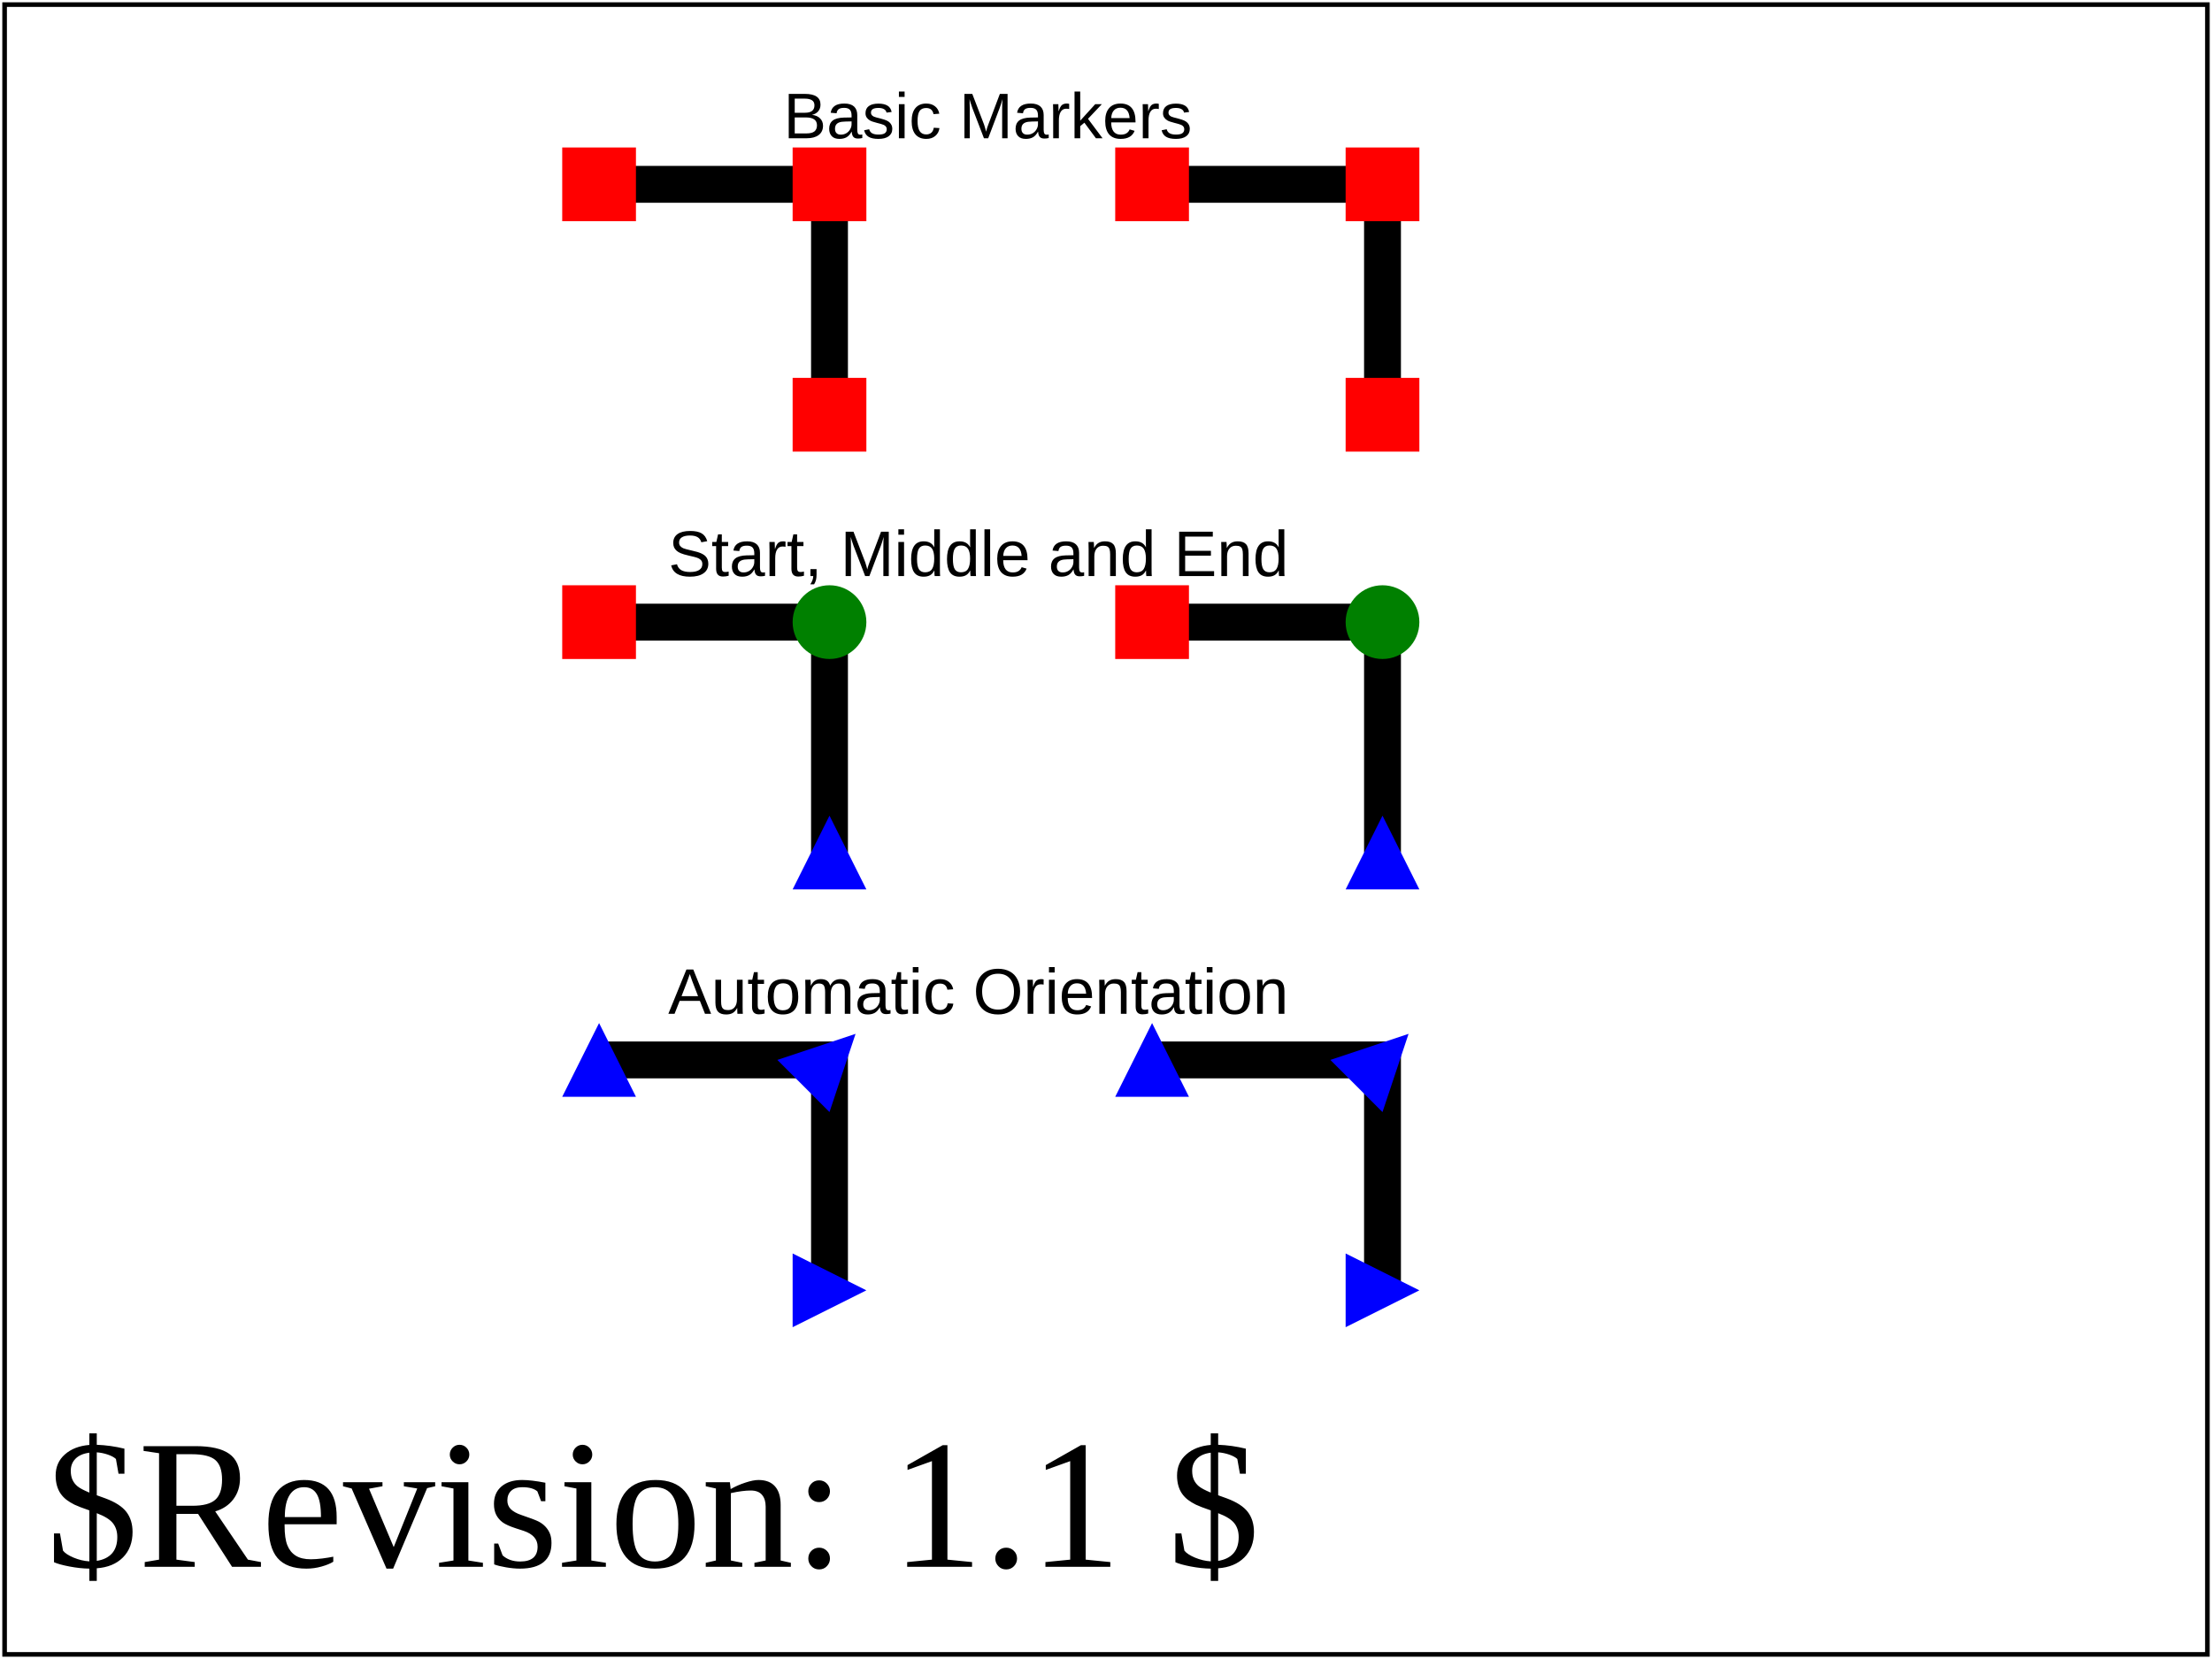
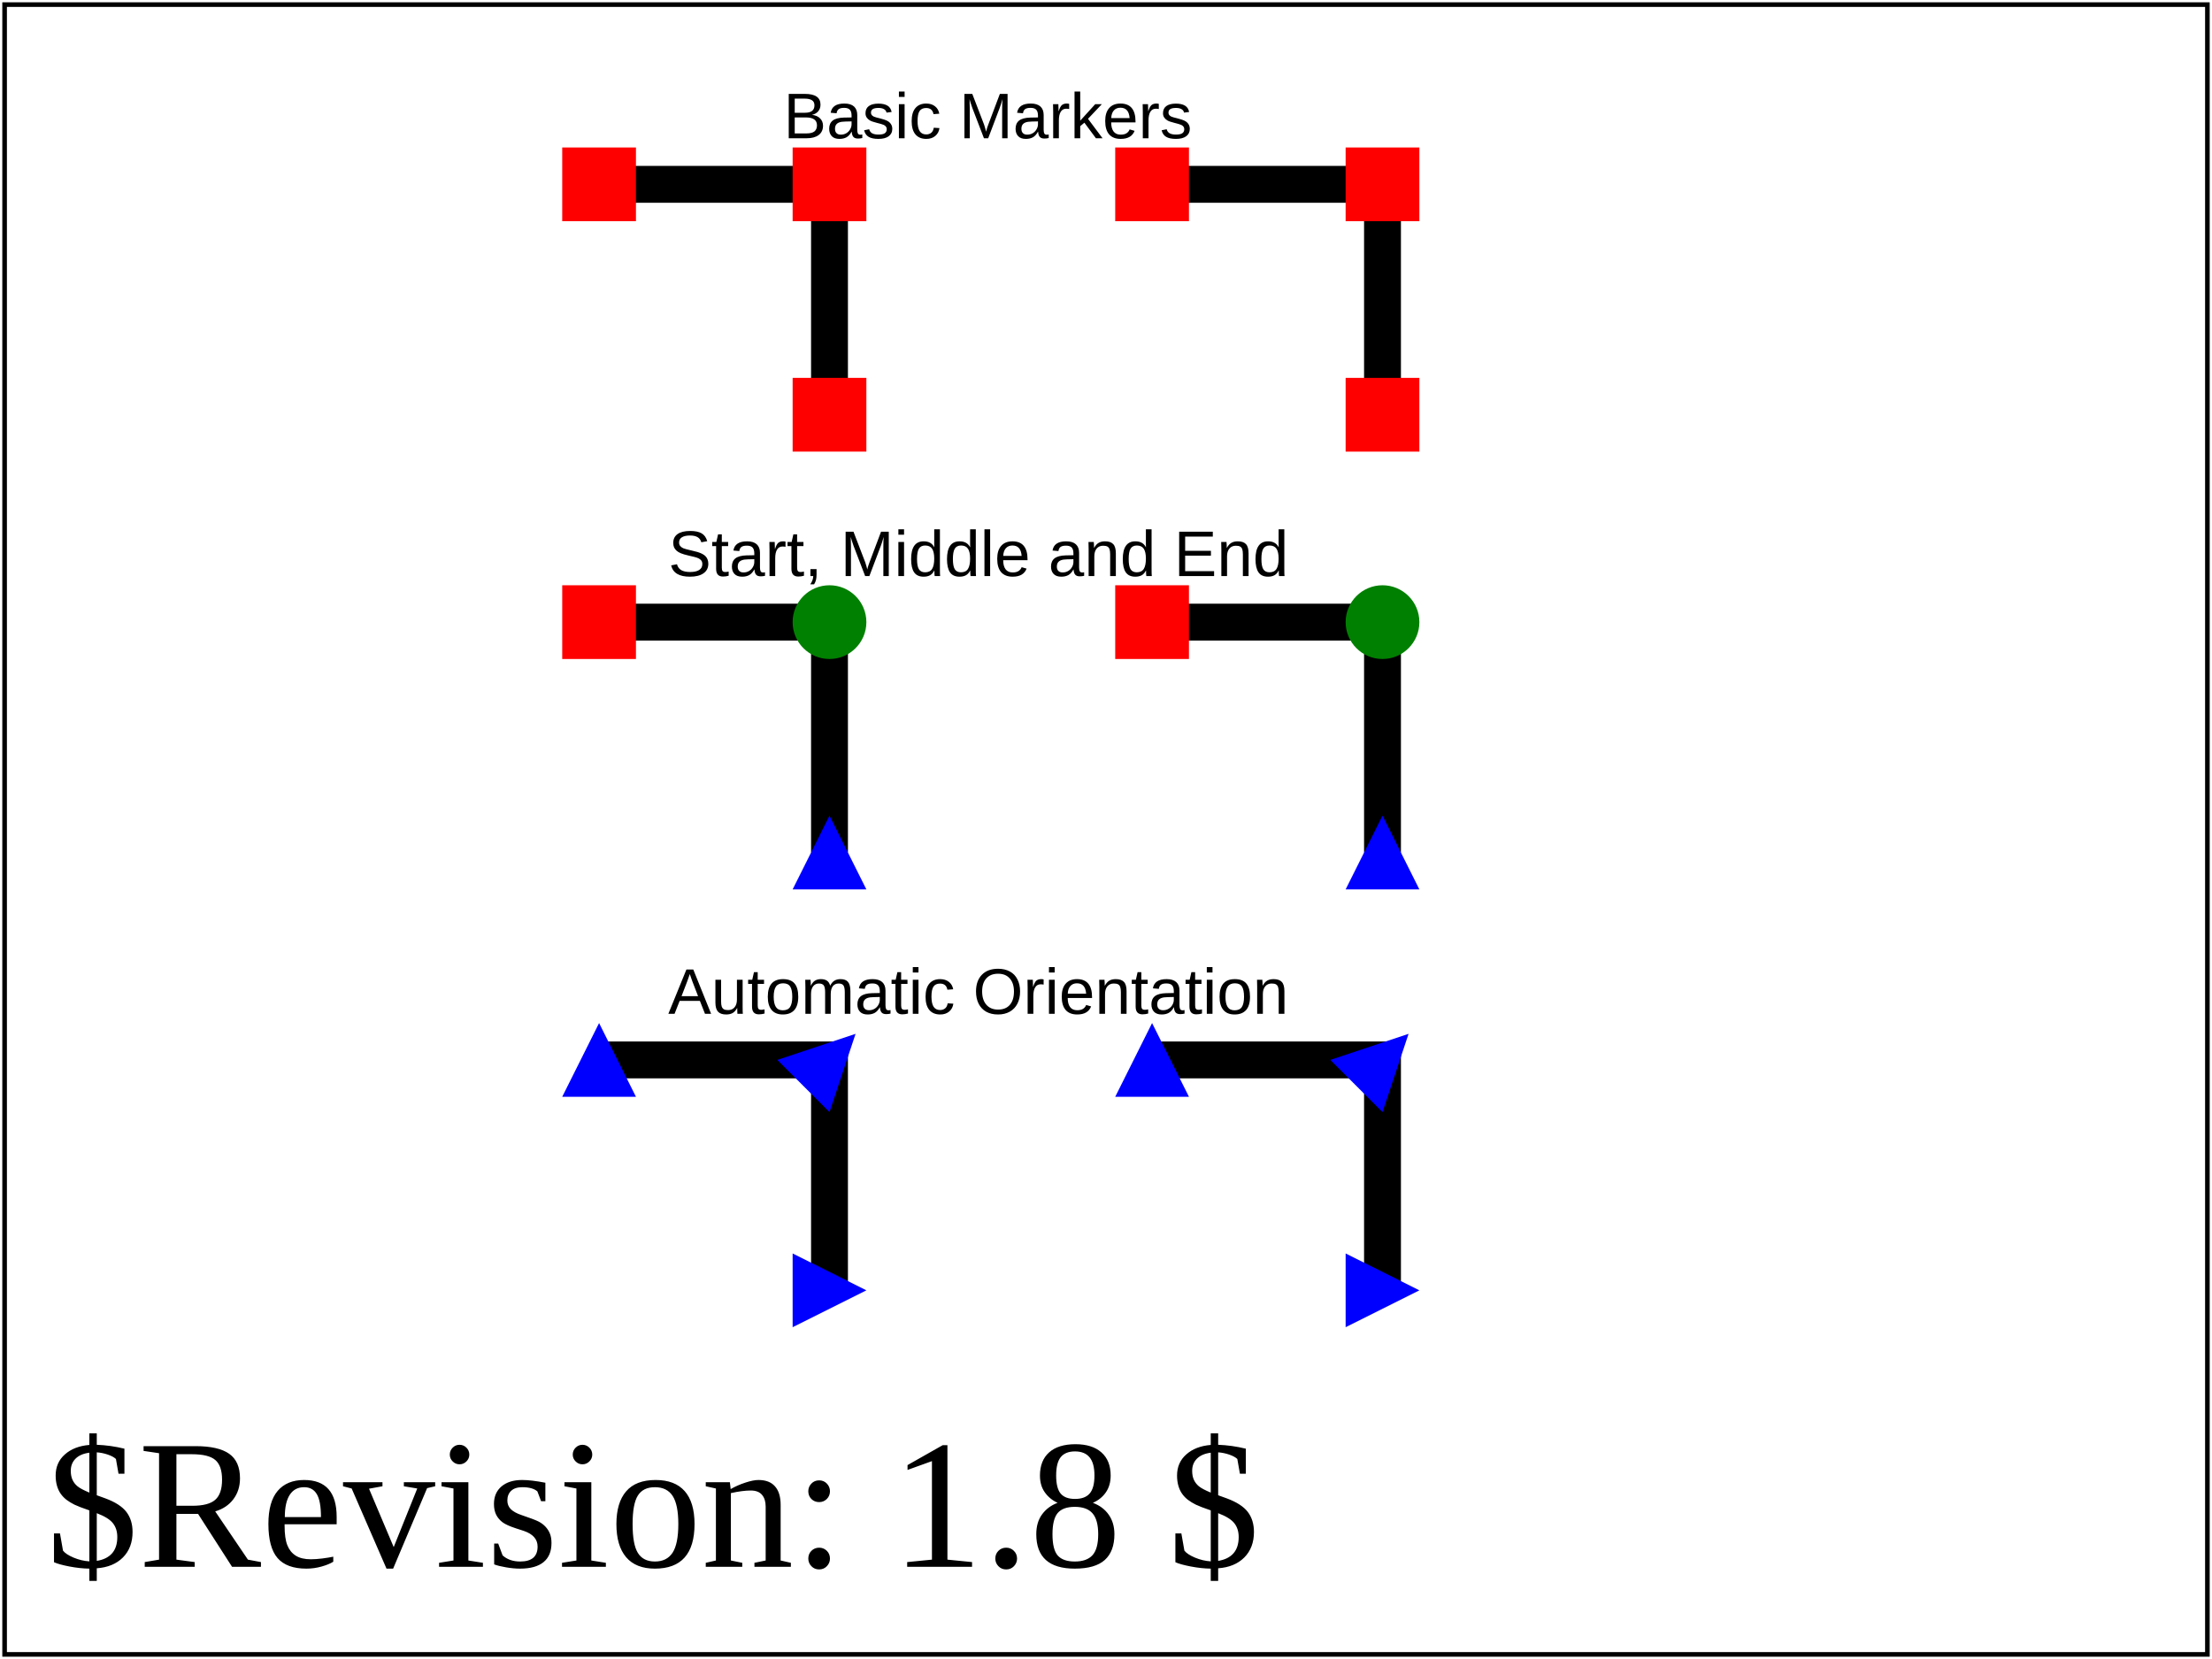
<svg xmlns="http://www.w3.org/2000/svg" xmlns:ns1="http://www.w3.org/2000/02/svg/testsuite/description/" version="1.1" baseProfile="full" id="svg-root" width="100%" height="100%" viewBox="0 0 480 360">
  <ns1:SVGTestCase>
-     <ns1:OperatorScript version="$Revision: 1.1 $" testname="painting-marker-01-f.svg">
+     <ns1:OperatorScript version="$Revision: 1.8 $" testname="painting-marker-01-f.svg">
      <ns1:Paragraph>Tests the basic support for markers. For the three tests, there 
			should be two identical paths with markers drawn. The path on the left is 
			rendered using the marker elements. The path on the right is rendered using 
			the equivalent SVG, showing what the marked path should look like. 
			</ns1:Paragraph>
      <ns1:Paragraph>
			The top test examines the basic support for the marker element and style. The markers are red rectangles. 
			</ns1:Paragraph>
      <ns1:Paragraph>
			The middle test examines the support for the different styles of marker properties. The 
			"marker-start" property defines the marker to use at the first vertex of the marked path,
			 in this case a red rectangle. The "marker-end" property defines the marker to use at the
			  last vertex of the marked path, in this case a blue triangle. The "marker-mid" property 
			  defines the marker to use at all vertices, other than the first and last, of the marked path, 
			  in this case a green circle. 
			</ns1:Paragraph>
      <ns1:Paragraph>The bottom test examines the support for marker orientation along the 
			path direction. The second vertex, the top right corner of the path, has a marker that 
			is rotated 45 degrees, since that is the average of the horizontal and vertical segments 
			each side. The last vertex, the bottom right corner of the path, has a marker rotated 90 
			degrees since that is the direction of the last path segment. 
			</ns1:Paragraph>
      <ns1:Paragraph>
				The rendered picture should match the reference image, except for possible
				variations in the labelling text (per CSS2 rules).  
			</ns1:Paragraph>
    </ns1:OperatorScript>
  </ns1:SVGTestCase>
  <g id="test-body-content">
    <marker id="marker1" viewBox="0 0 10 10" markerWidth="2" markerHeight="2" refX="5" refY="5" markerUnits="strokeWidth">
      <rect width="10" height="10" fill="red" stroke="none" />
    </marker>
    <marker id="marker2" viewBox="0 0 10 10" markerWidth="2" markerHeight="2" refX="5" refY="5" markerUnits="strokeWidth" orient="auto">
      <path d="M 5 0 L 10 10 L 0 10 Z" fill="blue" stroke="none" />
    </marker>
    <marker id="markerStart" viewBox="0 0 10 10" markerWidth="2" markerHeight="2" refX="5" refY="5" markerUnits="strokeWidth">
      <rect width="10" height="10" fill="red" stroke="none" />
    </marker>
    <marker id="markerMiddle" viewBox="0 0 10 10" markerWidth="2" markerHeight="2" refX="5" refY="5" markerUnits="strokeWidth">
      <circle cx="5" cy="5" r="5" fill="green" stroke="none" />
    </marker>
    <marker id="markerEnd" viewBox="0 0 10 10" markerWidth="2" markerHeight="2" refX="5" refY="5" markerUnits="strokeWidth">
      <path d="M 5 0 L 10 10 L 0 10 Z" fill="blue" stroke="none" />
    </marker>
    <text x="170" y="30" font-family="Arial" font-size="14">Basic Markers</text>
    <path fill="none" stroke="black" stroke-width="8" marker-start="url(#marker1)" marker-mid="url(#marker1)" marker-end="url(#marker1)" d="M 130 40 L 180 40 L 180 90" />
    <g transform="translate(120,0)">
      <path fill="none" stroke="black" stroke-width="8" d="M 130 40 L 180 40 L 180 90" />
      <g transform="translate(130,40) scale(8) scale(0.2, 0.2) translate(-5, -5)" fill="none" stroke="black" stroke-width="8">
        <rect width="10" height="10" fill="red" stroke="none" />
      </g>
      <g transform="translate(180,40) scale(8) scale(0.2, 0.2) translate(-5, -5)" fill="none" stroke="black" stroke-width="8">
        <rect width="10" height="10" fill="red" stroke="none" />
      </g>
      <g transform="translate(180,90) scale(8) scale(0.2, 0.2) translate(-5, -5)" fill="none" stroke="black" stroke-width="8">
        <rect width="10" height="10" fill="red" stroke="none" />
      </g>
    </g>
    <text x="145" y="125" font-family="Arial" font-size="14">Start, Middle and End</text>
    <path fill="none" stroke="black" stroke-width="8" marker-start="url(#markerStart)" marker-mid="url(#markerMiddle)" marker-end="url(#markerEnd)" d="M 130 135 L 180 135 L 180 185" />
    <g transform="translate(120,0)">
      <path fill="none" stroke="black" stroke-width="8" d="M 130 135 L 180 135 L 180 185" />
      <g transform="translate(130,135) scale(8) scale(0.2, 0.2) translate(-5, -5)" fill="none" stroke="black" stroke-width="8">
        <rect width="10" height="10" fill="red" stroke="none" />
      </g>
      <g transform="translate(180,135) scale(8) scale(0.2, 0.2) translate(-5, -5)" fill="none" stroke="black" stroke-width="8">
        <circle cx="5" cy="5" r="5" fill="green" stroke="none" />
      </g>
      <g transform="translate(180,185) scale(8) scale(0.2, 0.2) translate(-5, -5)" fill="none" stroke="black" stroke-width="8">
        <path d="M 5 0 L 10 10 L 0 10 Z" fill="blue" stroke="none" />
      </g>
    </g>
    <text x="145" y="220" font-family="Arial" font-size="14">Automatic Orientation</text>
    <path fill="none" stroke="black" stroke-width="8" marker-start="url(#marker2)" marker-mid="url(#marker2)" marker-end="url(#marker2)" d="M 130 230 L 180 230 L 180 280" />
    <g transform="translate(120,0)">
      <path fill="none" stroke="black" stroke-width="8" d="M 130 230 L 180 230 L 180 280" />
      <g transform="translate(130,230) rotate(0) scale(8) scale(0.2, 0.2) translate(-5, -5)" fill="none" stroke="black" stroke-width="8">
        <path d="M 5 0 L 10 10 L 0 10 Z" fill="blue" stroke="none" />
      </g>
      <g transform="translate(180,230) rotate(45) scale(8) scale(0.2, 0.2) translate(-5, -5)" fill="none" stroke="black" stroke-width="8">
        <path d="M 5 0 L 10 10 L 0 10 Z" fill="blue" stroke="none" />
      </g>
      <g transform="translate(180,280) rotate(90) scale(8) scale(0.2, 0.2) translate(-5, -5)" fill="none" stroke="black" stroke-width="8">
        <path d="M 5 0 L 10 10 L 0 10 Z" fill="blue" stroke="none" />
      </g>
    </g>
  </g>
-   <text id="revision" x="10" y="340" font-size="40" stroke="none" fill="black">$Revision: 1.1 $</text>
+   <text id="revision" x="10" y="340" font-size="40" stroke="none" fill="black">$Revision: 1.8 $</text>
  <rect id="test-frame" x="1" y="1" width="478" height="358" fill="none" stroke="#000000" />
</svg>
